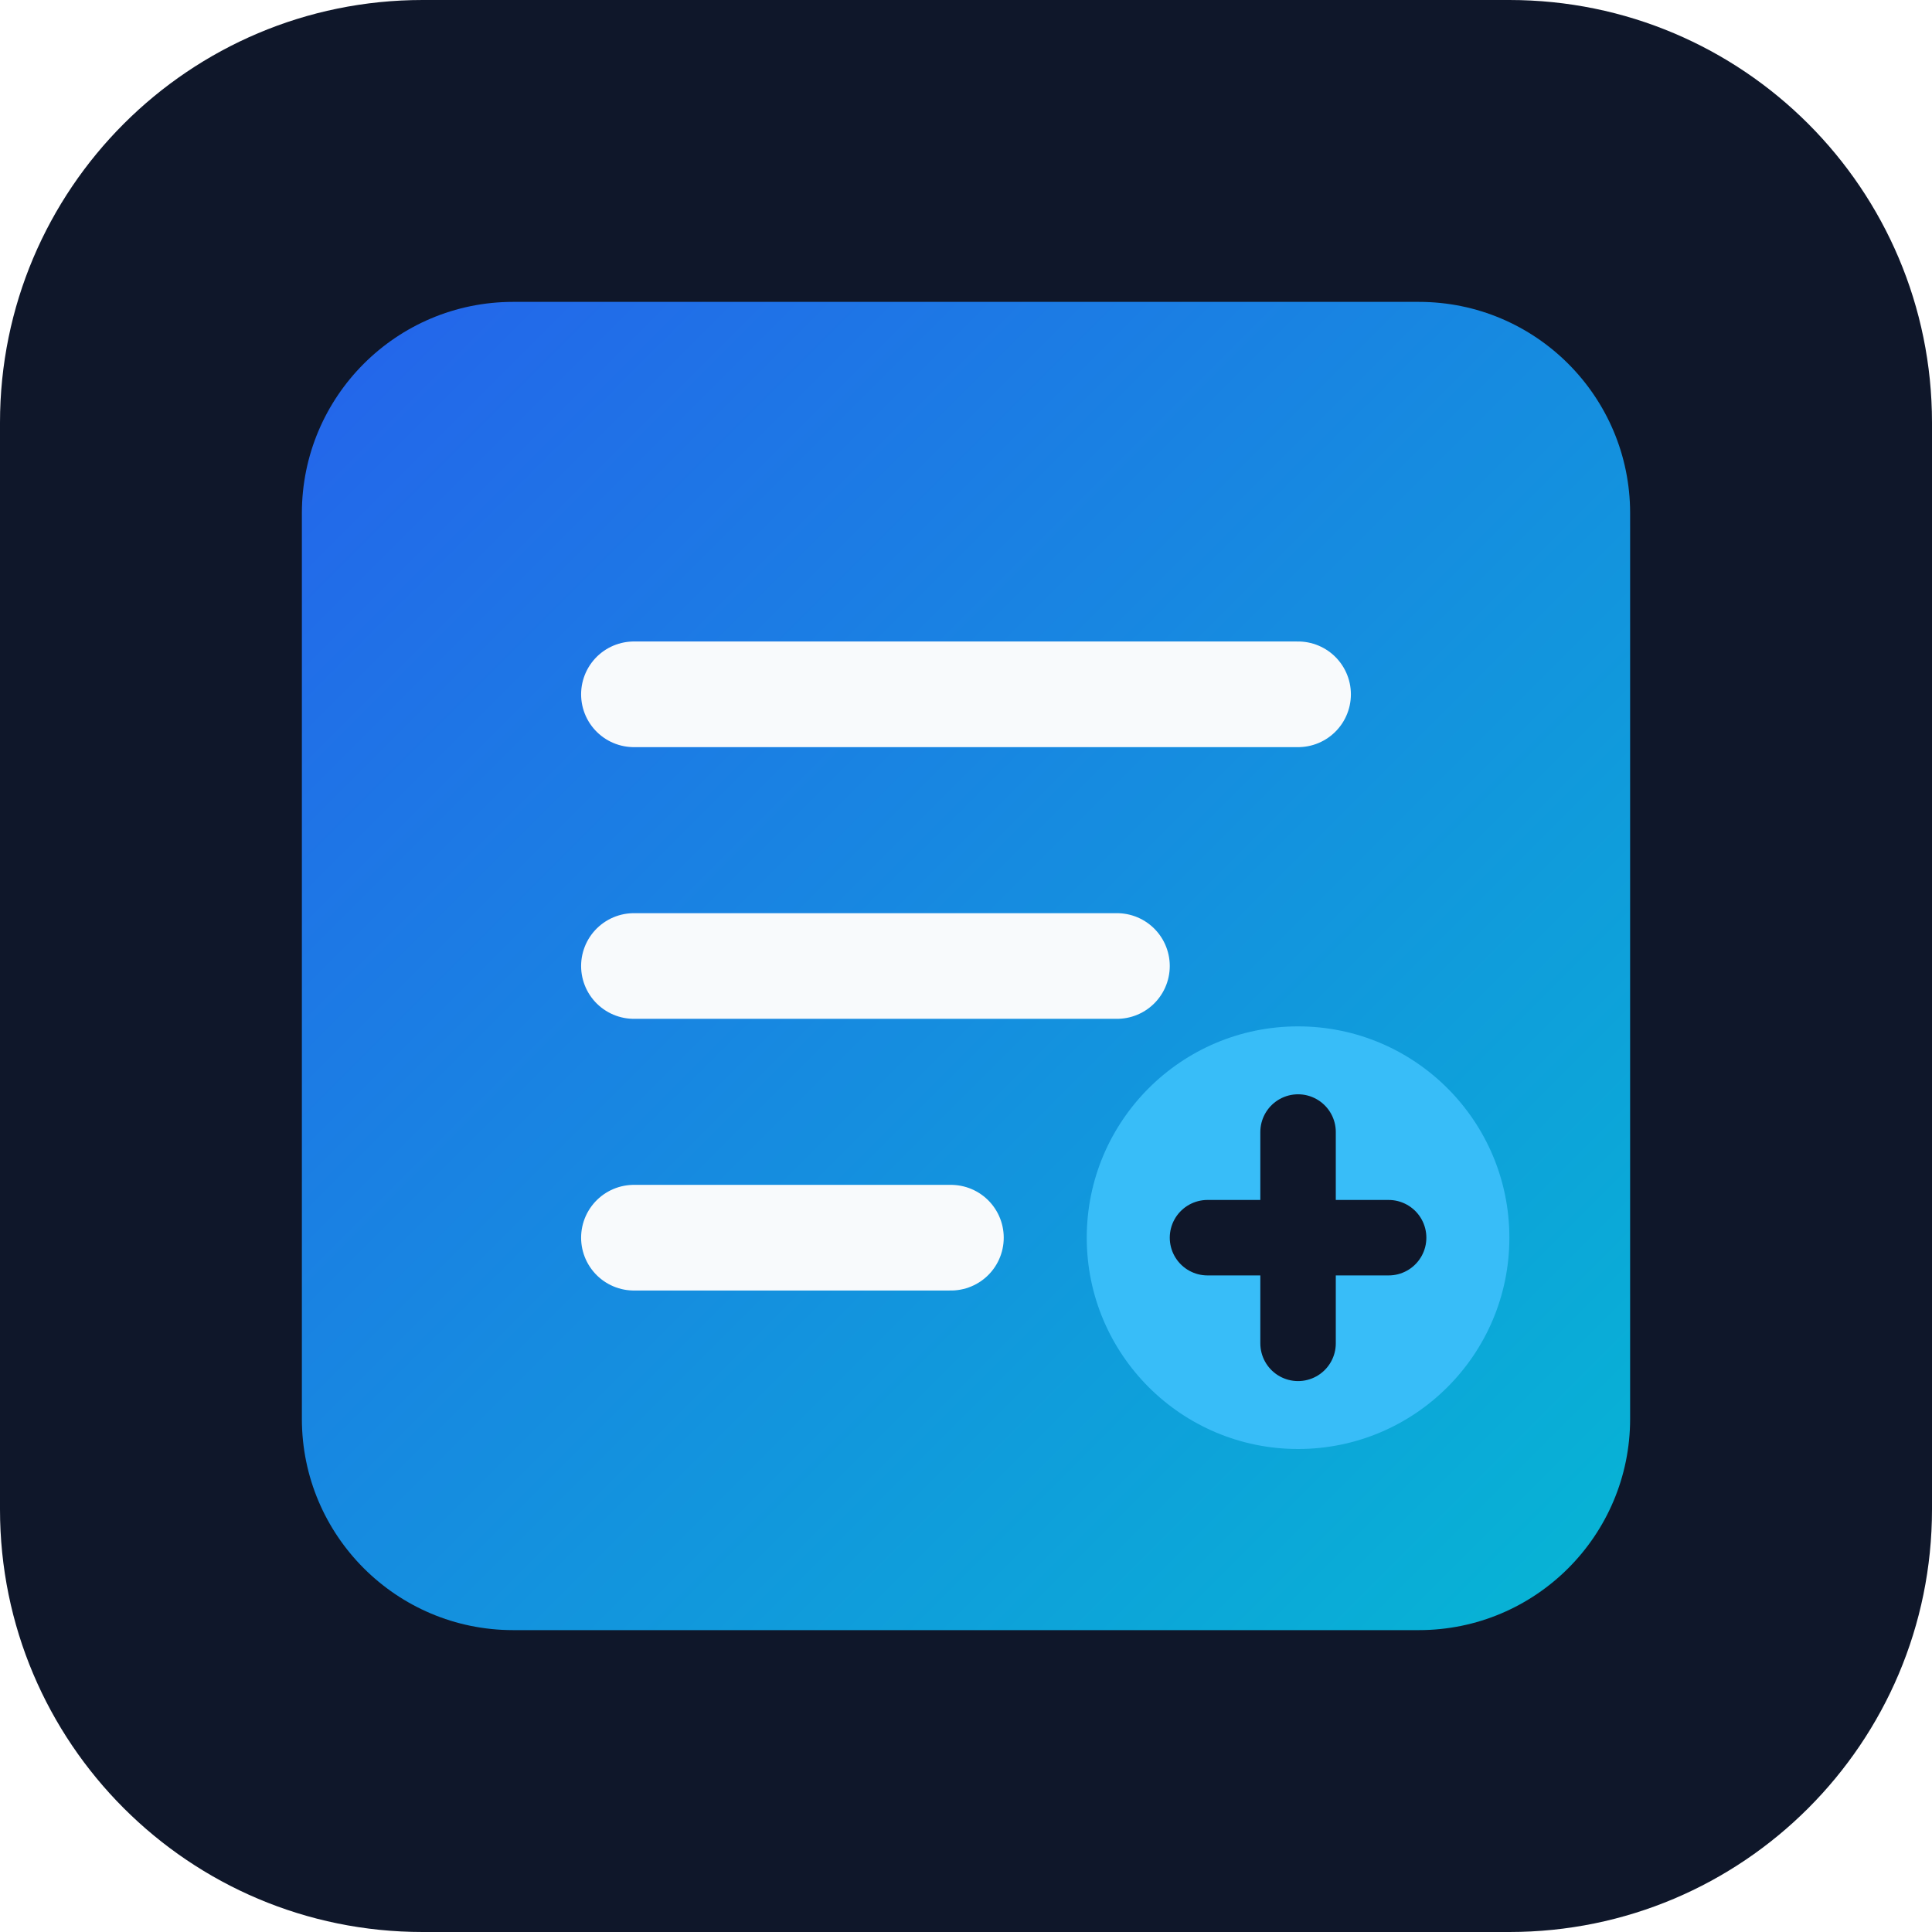
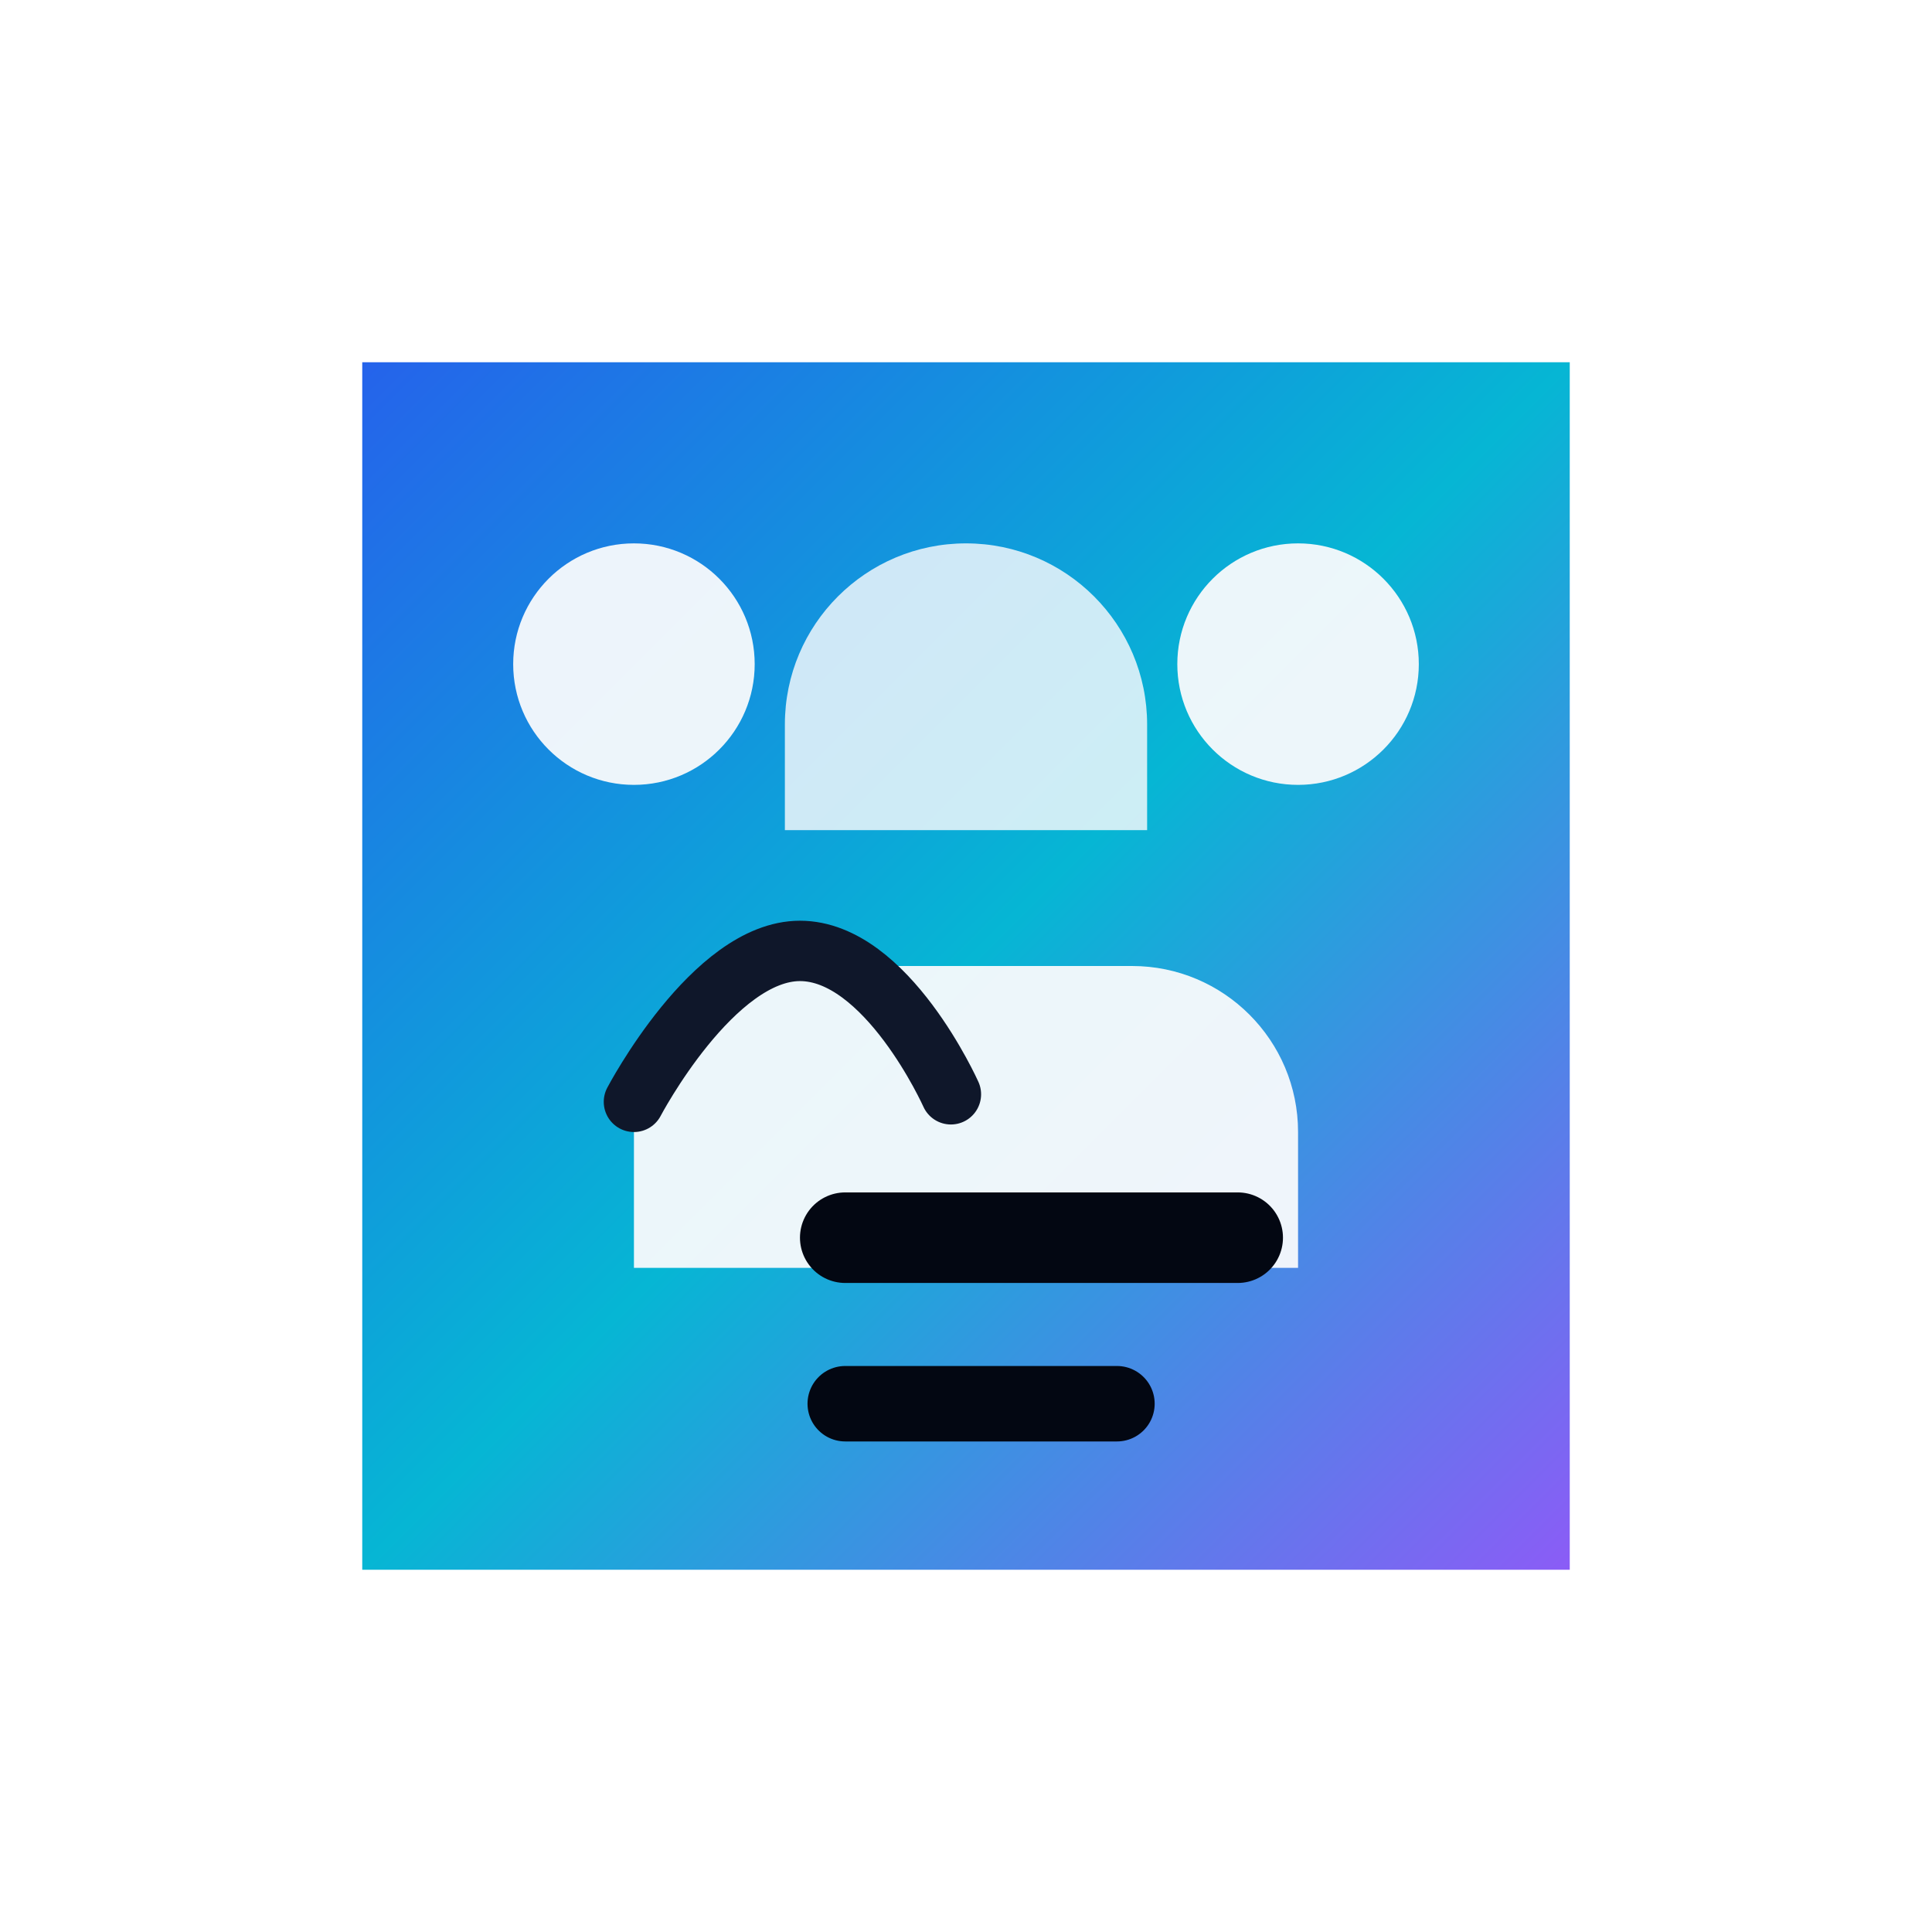
<svg xmlns="http://www.w3.org/2000/svg" width="256" height="256" viewBox="0 0 256 256" fill="none">
-   <rect width="256" height="256" rx="56" fill="#0F172A" />
-   <rect x="40" y="40" width="176" height="176" rx="28" fill="url(#paint0_linear)" />
-   <path d="M84 92H172" stroke="#F8FAFC" stroke-width="14" stroke-linecap="round" />
-   <path d="M84 128H148" stroke="#F8FAFC" stroke-width="14" stroke-linecap="round" />
-   <path d="M84 164H126" stroke="#F8FAFC" stroke-width="14" stroke-linecap="round" />
-   <circle cx="172" cy="164" r="28" fill="#38BDF8" />
-   <path d="M172 150V178" stroke="#0F172A" stroke-width="10" stroke-linecap="round" />
-   <path d="M160 164H184" stroke="#0F172A" stroke-width="10" stroke-linecap="round" />
+   <path d="M48 48H208V208H48V48Z" fill="url(#paint0_linear)" />
+   <circle cx="84" cy="88" r="16" fill="#F8FAFC" fill-opacity="0.95" />
+   <circle cx="172" cy="88" r="16" fill="#F8FAFC" fill-opacity="0.95" />
+   <path d="M84 150C84 137.85 93.85 128 106 128H150C162.15 128 172 137.85 172 150V168H84V150Z" fill="#F8FAFC" fill-opacity="0.95" />
+   <path d="M104 96C104 82.745 114.745 72 128 72C141.255 72 152 82.745 152 96V110H104V96Z" fill="#F8FAFC" fill-opacity="0.82" />
+   <path d="M112 164H164" stroke="#030712" stroke-width="12" stroke-linecap="round" />
+   <path d="M112 186H148" stroke="#030712" stroke-width="10" stroke-linecap="round" />
+   <path d="M84 146C84 146 94.5 126 106 126C117.5 126 126 145 126 145" stroke="#0F172A" stroke-width="8" stroke-linecap="round" />
  <defs>
-     <linearGradient id="paint0_linear" x1="40" y1="40" x2="216" y2="216" gradientUnits="userSpaceOnUse">
+     <linearGradient id="paint0_linear" x1="48" y1="48" x2="208" y2="208" gradientUnits="userSpaceOnUse">
      <stop stop-color="#2563EB" />
-       <stop offset="1" stop-color="#06B6D4" />
+       <stop offset="0.5" stop-color="#06B6D4" />
+       <stop offset="1" stop-color="#8B5CF6" />
    </linearGradient>
  </defs>
</svg>
